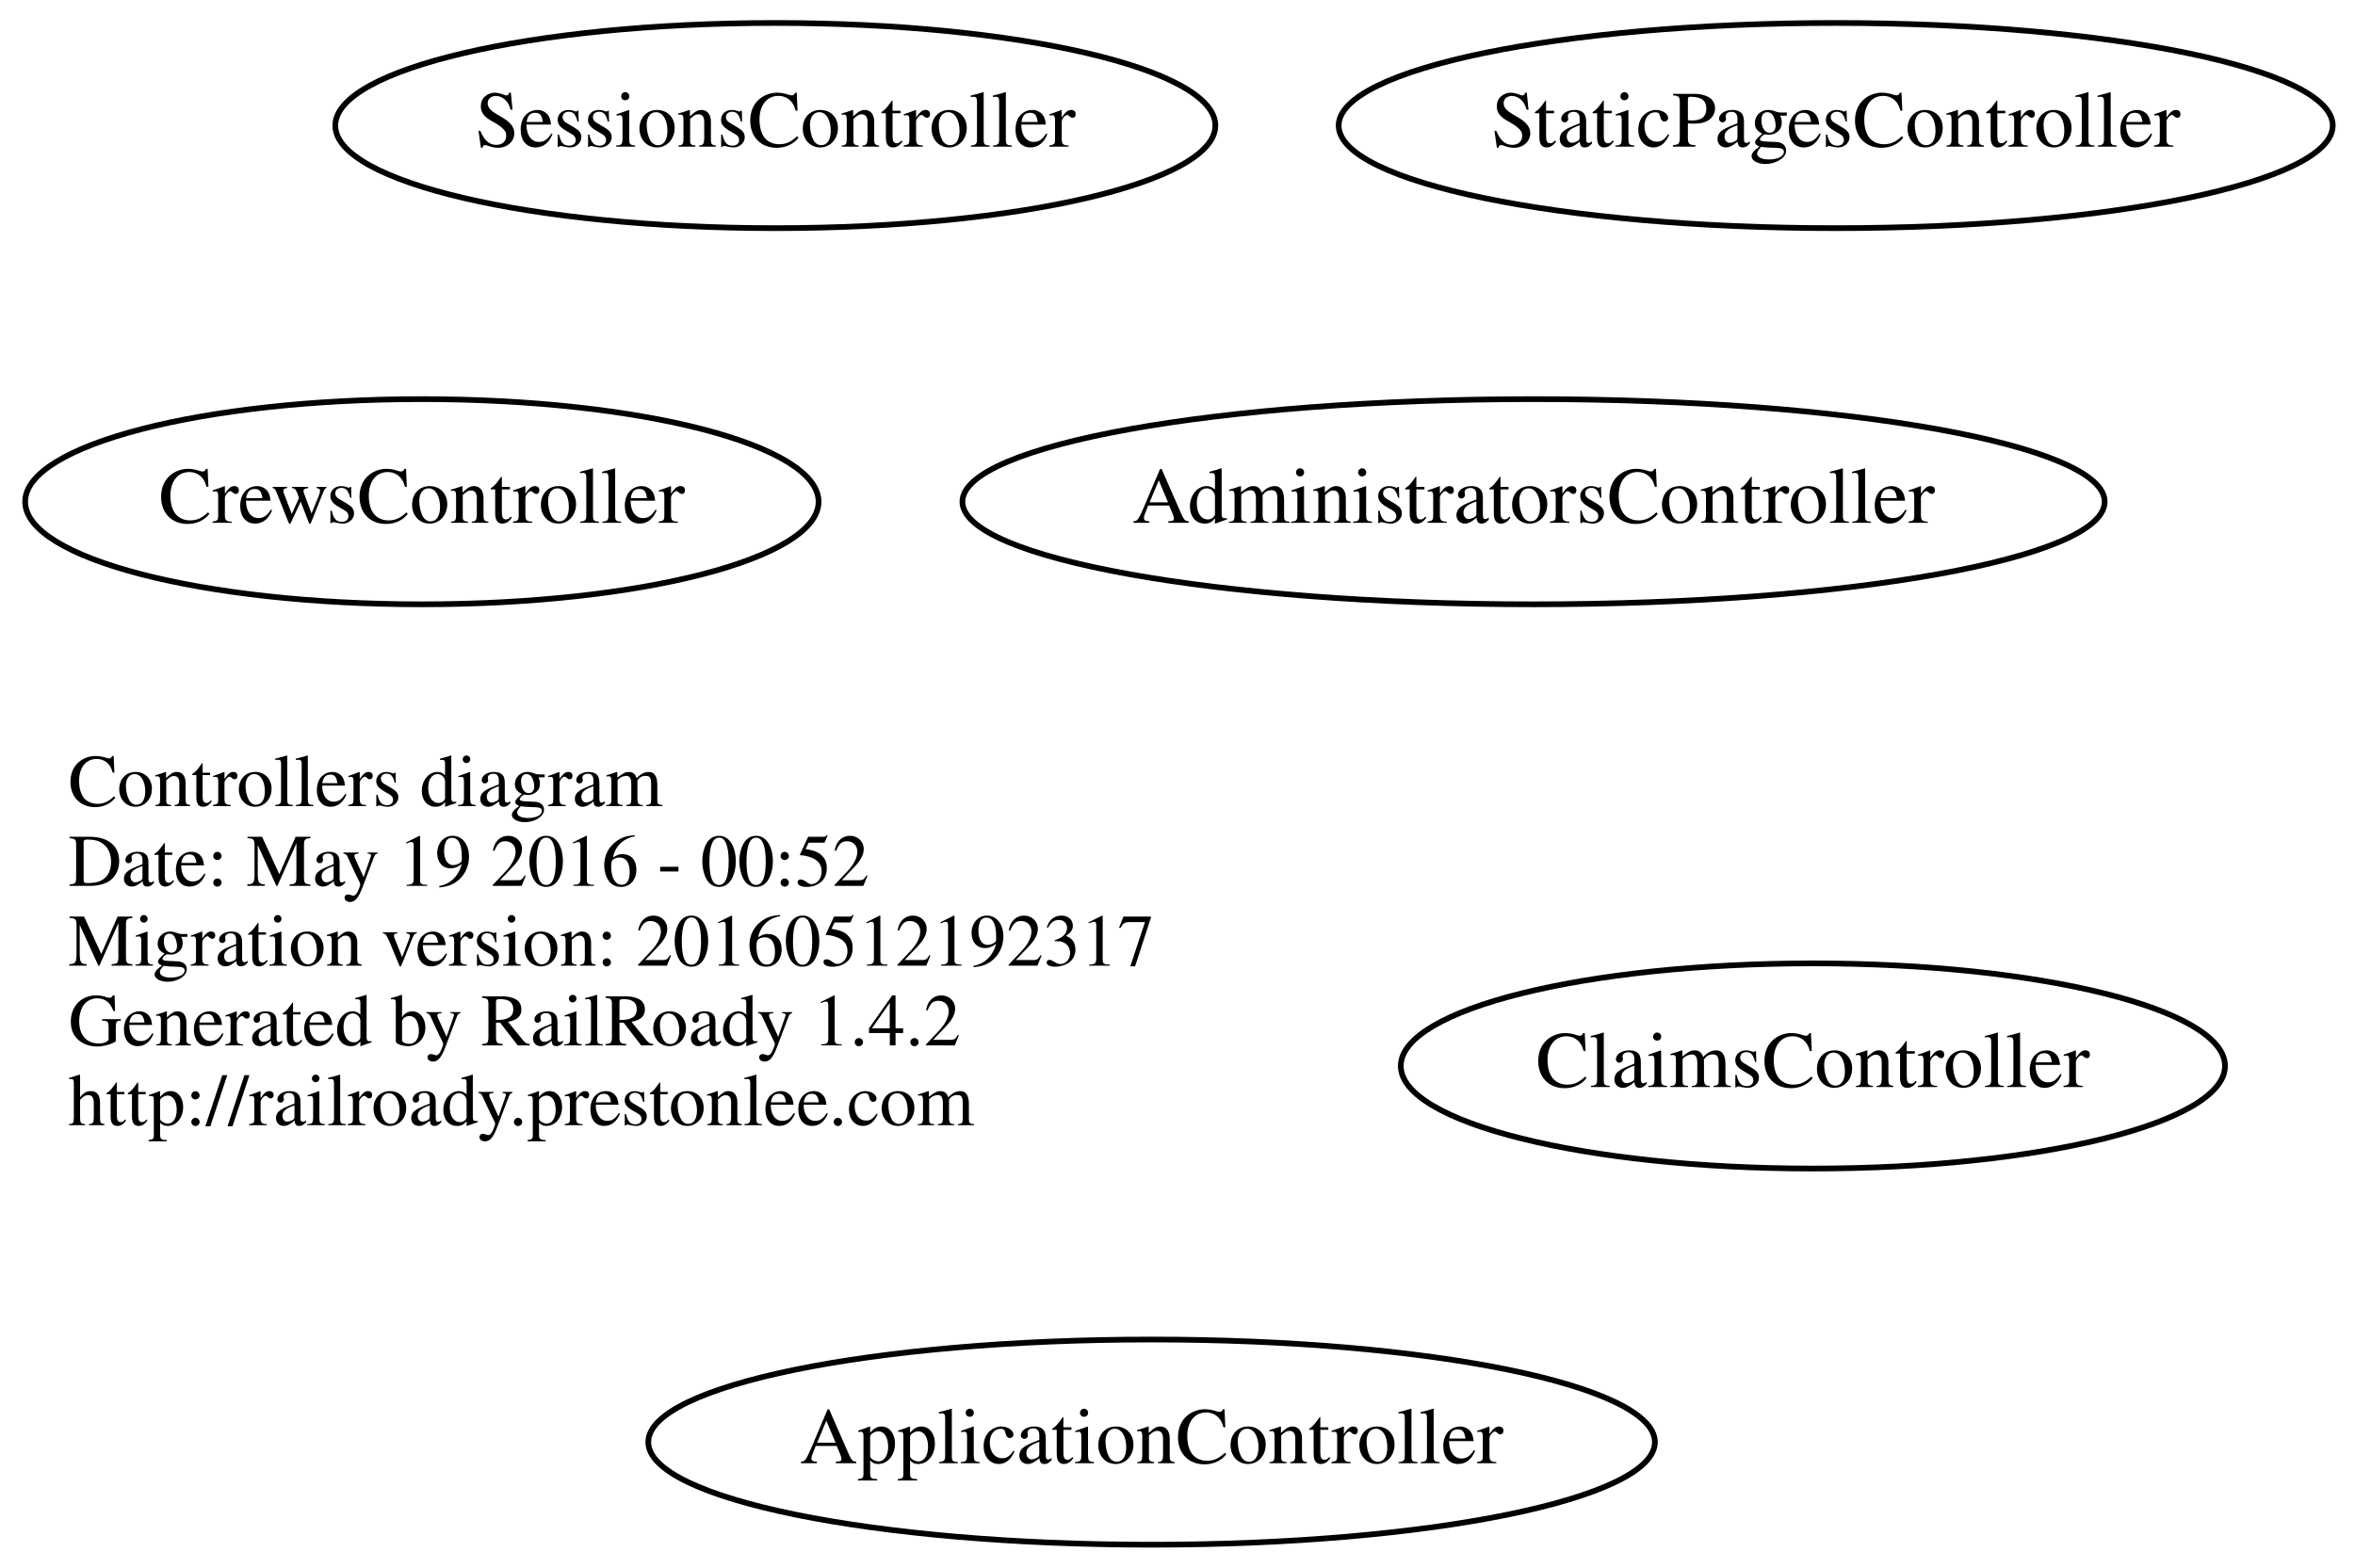
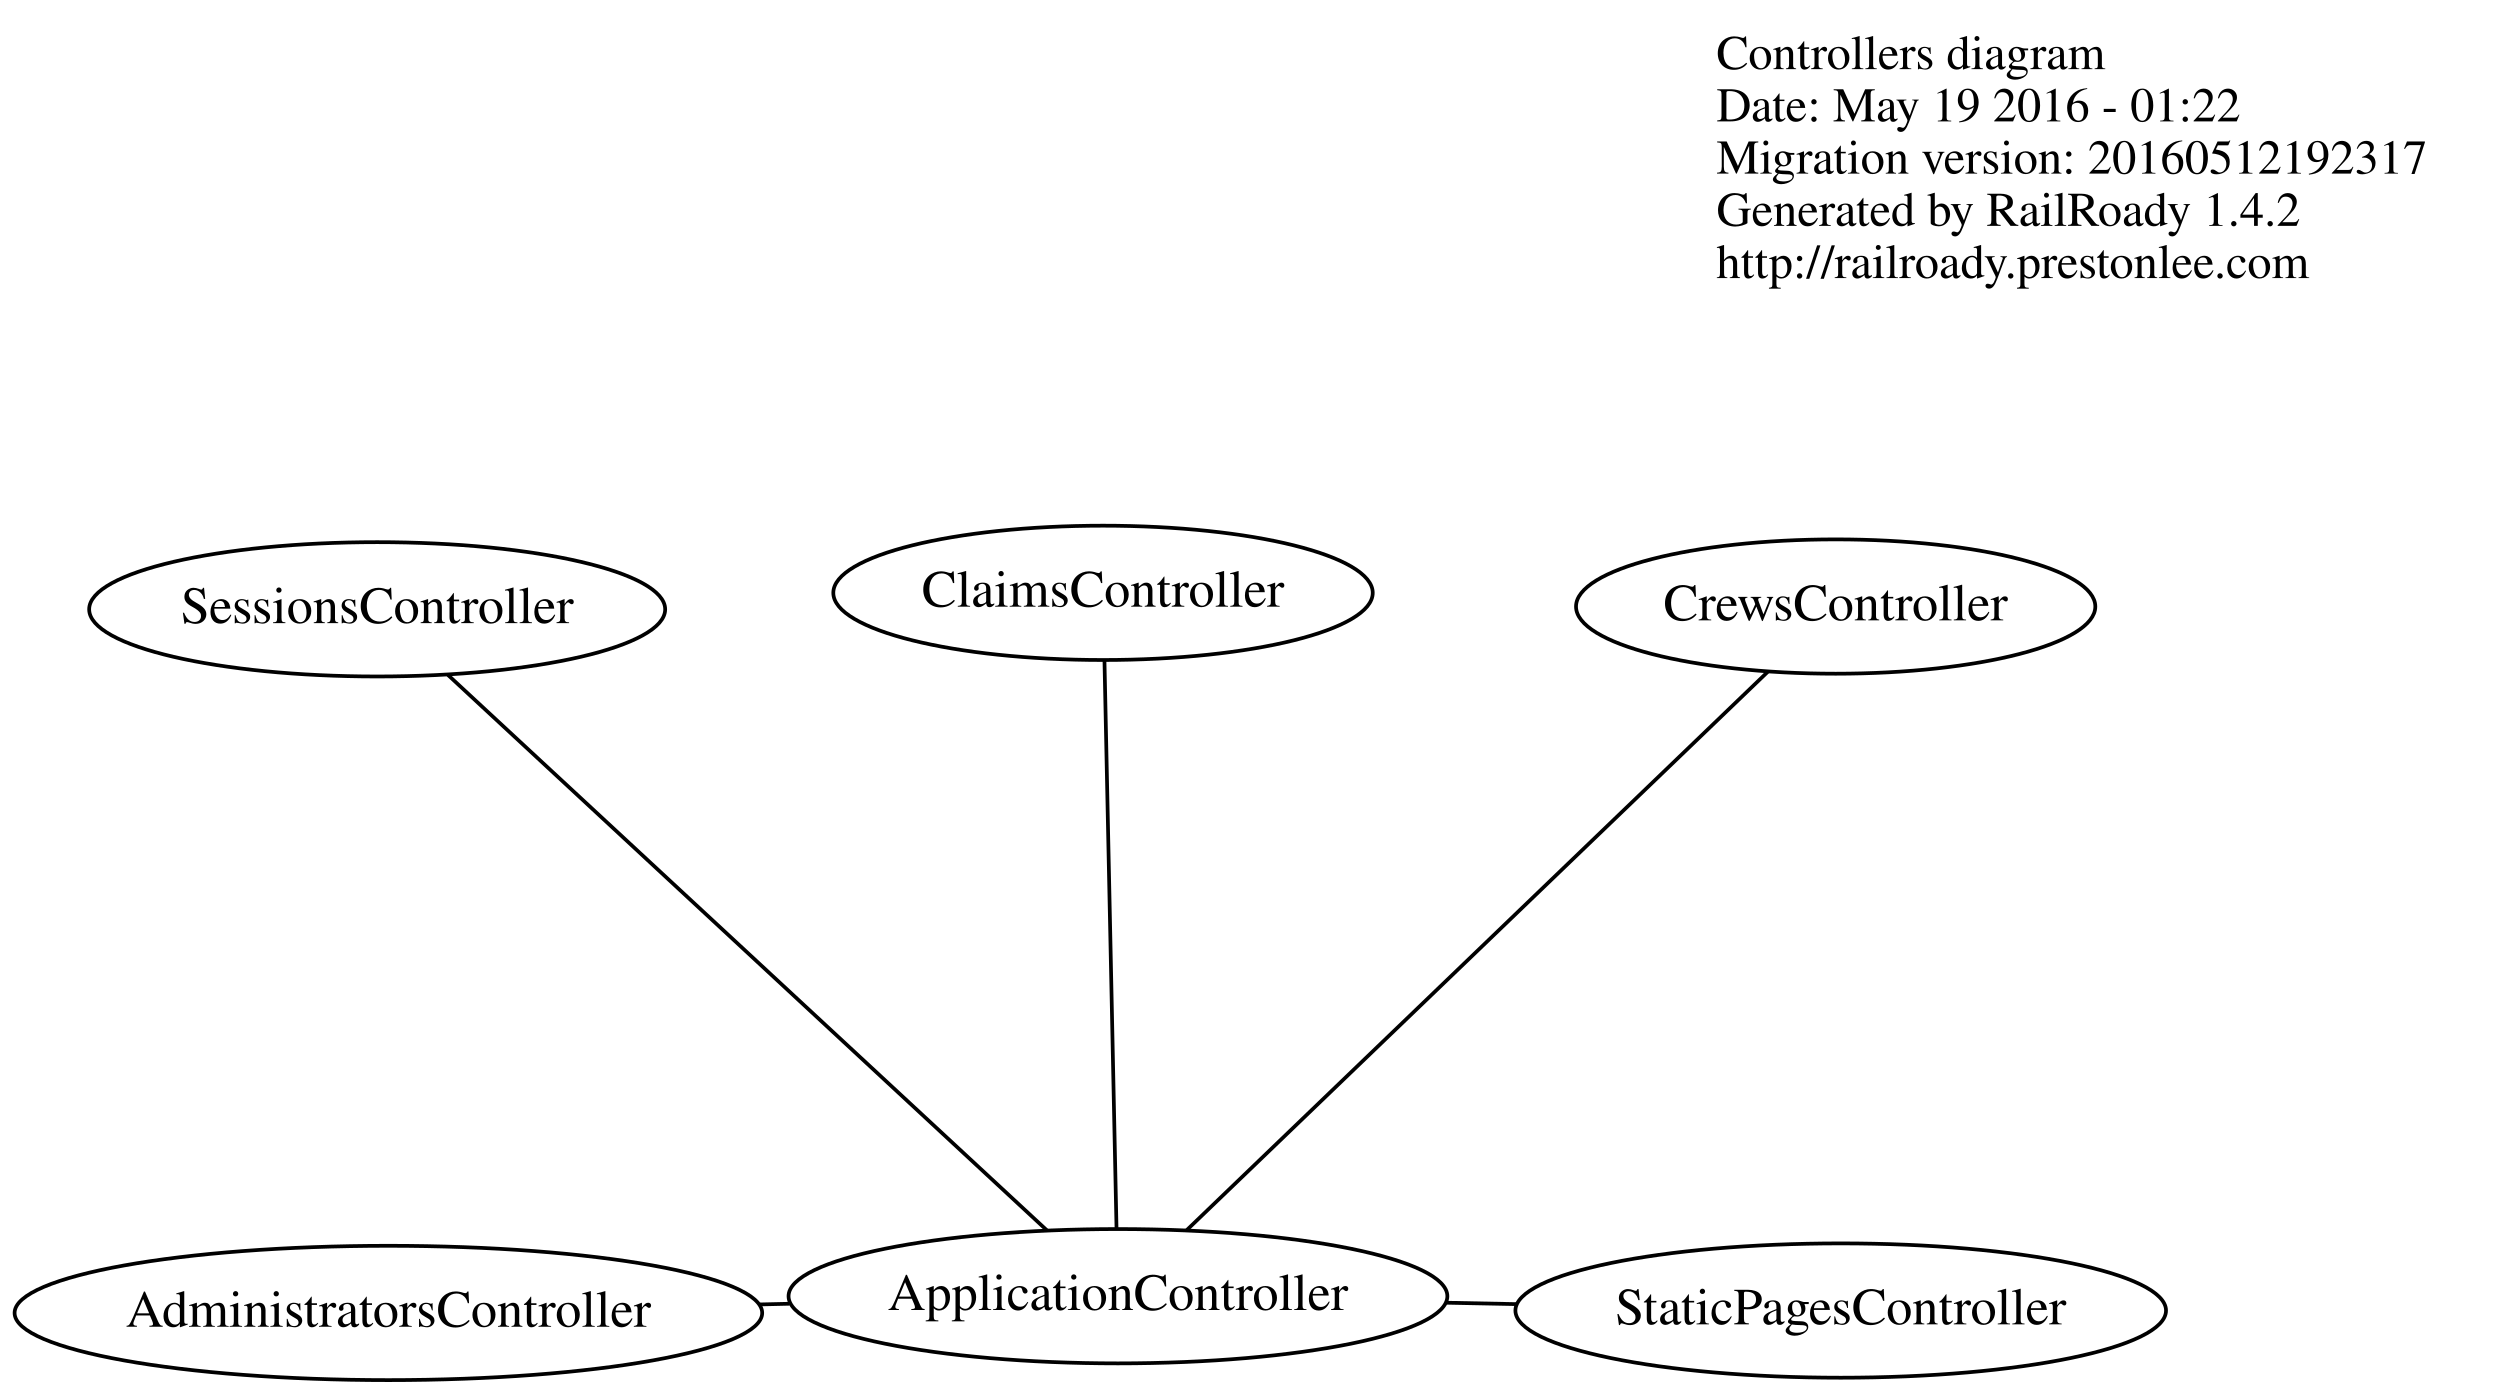
- <svg xmlns="http://www.w3.org/2000/svg" width="413pt" height="275pt" viewBox="0.00 0.00 413.09 275.00">
-   <g id="graph0" class="graph" transform="scale(1 1) rotate(0) translate(114 161)">
-     <polygon fill="none" stroke="none" points="-114,114 -114,-161 299.092,-161 299.092,114 -114,114" />
+ <svg xmlns="http://www.w3.org/2000/svg" width="670pt" height="374pt" viewBox="0.00 0.00 670.02 373.75">
+   <g id="graph0" class="graph" transform="scale(1 1) rotate(0) translate(292.019 242)">
+     <polygon fill="none" stroke="none" points="-292.019,131.752 -292.019,-242 378,-242 378,131.752 -292.019,131.752" />
    <g id="node1" class="node">
-       <text text-anchor="start" x="-102" y="-19.6" font-family="Times,serif" font-size="13.00">Controllers diagram</text>
-       <text text-anchor="start" x="-102" y="-5.6" font-family="Times,serif" font-size="13.00">Date: May 19 2016 - 00:52</text>
-       <text text-anchor="start" x="-102" y="8.4" font-family="Times,serif" font-size="13.00">Migration version: 20160512192317</text>
-       <text text-anchor="start" x="-102" y="22.4" font-family="Times,serif" font-size="13.00">Generated by RailRoady 1.4.2</text>
-       <text text-anchor="start" x="-102" y="36.4" font-family="Times,serif" font-size="13.00">http://railroady.prestonlee.com</text>
+       <text text-anchor="start" x="168" y="-223.6" font-family="Times,serif" font-size="13.00">Controllers diagram</text>
+       <text text-anchor="start" x="168" y="-209.6" font-family="Times,serif" font-size="13.00">Date: May 19 2016 - 01:22</text>
+       <text text-anchor="start" x="168" y="-195.6" font-family="Times,serif" font-size="13.00">Migration version: 20160512192317</text>
+       <text text-anchor="start" x="168" y="-181.6" font-family="Times,serif" font-size="13.00">Generated by RailRoady 1.4.2</text>
+       <text text-anchor="start" x="168" y="-167.6" font-family="Times,serif" font-size="13.00">http://railroady.prestonlee.com</text>
    </g>
    <g id="node2" class="node">
-       <ellipse fill="none" stroke="black" cx="88" cy="92" rx="88.284" ry="18" />
-       <text text-anchor="middle" x="88" y="95.7" font-family="Times,serif" font-size="14.00">ApplicationController</text>
+       <ellipse fill="none" stroke="black" cx="7.602" cy="105.265" rx="88.284" ry="18" />
+       <text text-anchor="middle" x="7.602" y="108.965" font-family="Times,serif" font-size="14.00">ApplicationController</text>
    </g>
    <g id="node3" class="node">
-       <ellipse fill="none" stroke="black" cx="208" cy="-139" rx="87.185" ry="18" />
-       <text text-anchor="middle" x="208" y="-135.3" font-family="Times,serif" font-size="14.00">StaticPagesController</text>
+       <ellipse fill="none" stroke="black" cx="201.307" cy="109.107" rx="87.185" ry="18" />
+       <text text-anchor="middle" x="201.307" y="112.807" font-family="Times,serif" font-size="14.00">StaticPagesController</text>
+     </g>
+     <g id="edge1" class="edge">
+       <path fill="none" stroke="black" d="M95.669,107.011C101.965,107.136 108.311,107.262 114.6,107.387" />
    </g>
    <g id="node4" class="node">
-       <ellipse fill="none" stroke="black" cx="155" cy="-73" rx="100.182" ry="18" />
-       <text text-anchor="middle" x="155" y="-69.3" font-family="Times,serif" font-size="14.00">AdministratorsController</text>
+       <ellipse fill="none" stroke="black" cx="-187.928" cy="109.752" rx="100.182" ry="18" />
+       <text text-anchor="middle" x="-187.928" y="113.452" font-family="Times,serif" font-size="14.00">AdministratorsController</text>
+     </g>
+     <g id="edge2" class="edge">
+       <path fill="none" stroke="black" d="M-80.439,107.285C-83.075,107.346 -85.72,107.407 -88.366,107.467" />
    </g>
    <g id="node5" class="node">
-       <ellipse fill="none" stroke="black" cx="22" cy="-139" rx="77.187" ry="18" />
-       <text text-anchor="middle" x="22" y="-135.3" font-family="Times,serif" font-size="14.00">SessionsController</text>
+       <ellipse fill="none" stroke="black" cx="-190.935" cy="-78.828" rx="77.187" ry="18" />
+       <text text-anchor="middle" x="-190.935" y="-75.128" font-family="Times,serif" font-size="14.00">SessionsController</text>
+     </g>
+     <g id="edge3" class="edge">
+       <path fill="none" stroke="black" d="M-11.435,87.613C-49.383,52.425 -134.055,-26.086 -171.956,-61.23" />
    </g>
    <g id="node6" class="node">
-       <ellipse fill="none" stroke="black" cx="-40" cy="-73" rx="69.588" ry="18" />
-       <text text-anchor="middle" x="-40" y="-69.3" font-family="Times,serif" font-size="14.00">CrewsController</text>
+       <ellipse fill="none" stroke="black" cx="199.955" cy="-79.572" rx="69.588" ry="18" />
+       <text text-anchor="middle" x="199.955" y="-75.872" font-family="Times,serif" font-size="14.00">CrewsController</text>
+     </g>
+     <g id="edge4" class="edge">
+       <path fill="none" stroke="black" d="M26.045,87.542C62.906,52.122 145.266,-27.02 181.848,-62.173" />
    </g>
    <g id="node7" class="node">
-       <ellipse fill="none" stroke="black" cx="204" cy="26" rx="72.287" ry="18" />
-       <text text-anchor="middle" x="204" y="29.7" font-family="Times,serif" font-size="14.00">ClaimsController</text>
+       <ellipse fill="none" stroke="black" cx="3.6" cy="-83.243" rx="72.287" ry="18" />
+       <text text-anchor="middle" x="3.6" y="-79.543" font-family="Times,serif" font-size="14.00">ClaimsController</text>
+     </g>
+     <g id="edge5" class="edge">
+       <path fill="none" stroke="black" d="M7.218,87.19C6.453,51.158 4.747,-29.236 3.983,-65.222" />
    </g>
  </g>
</svg>
